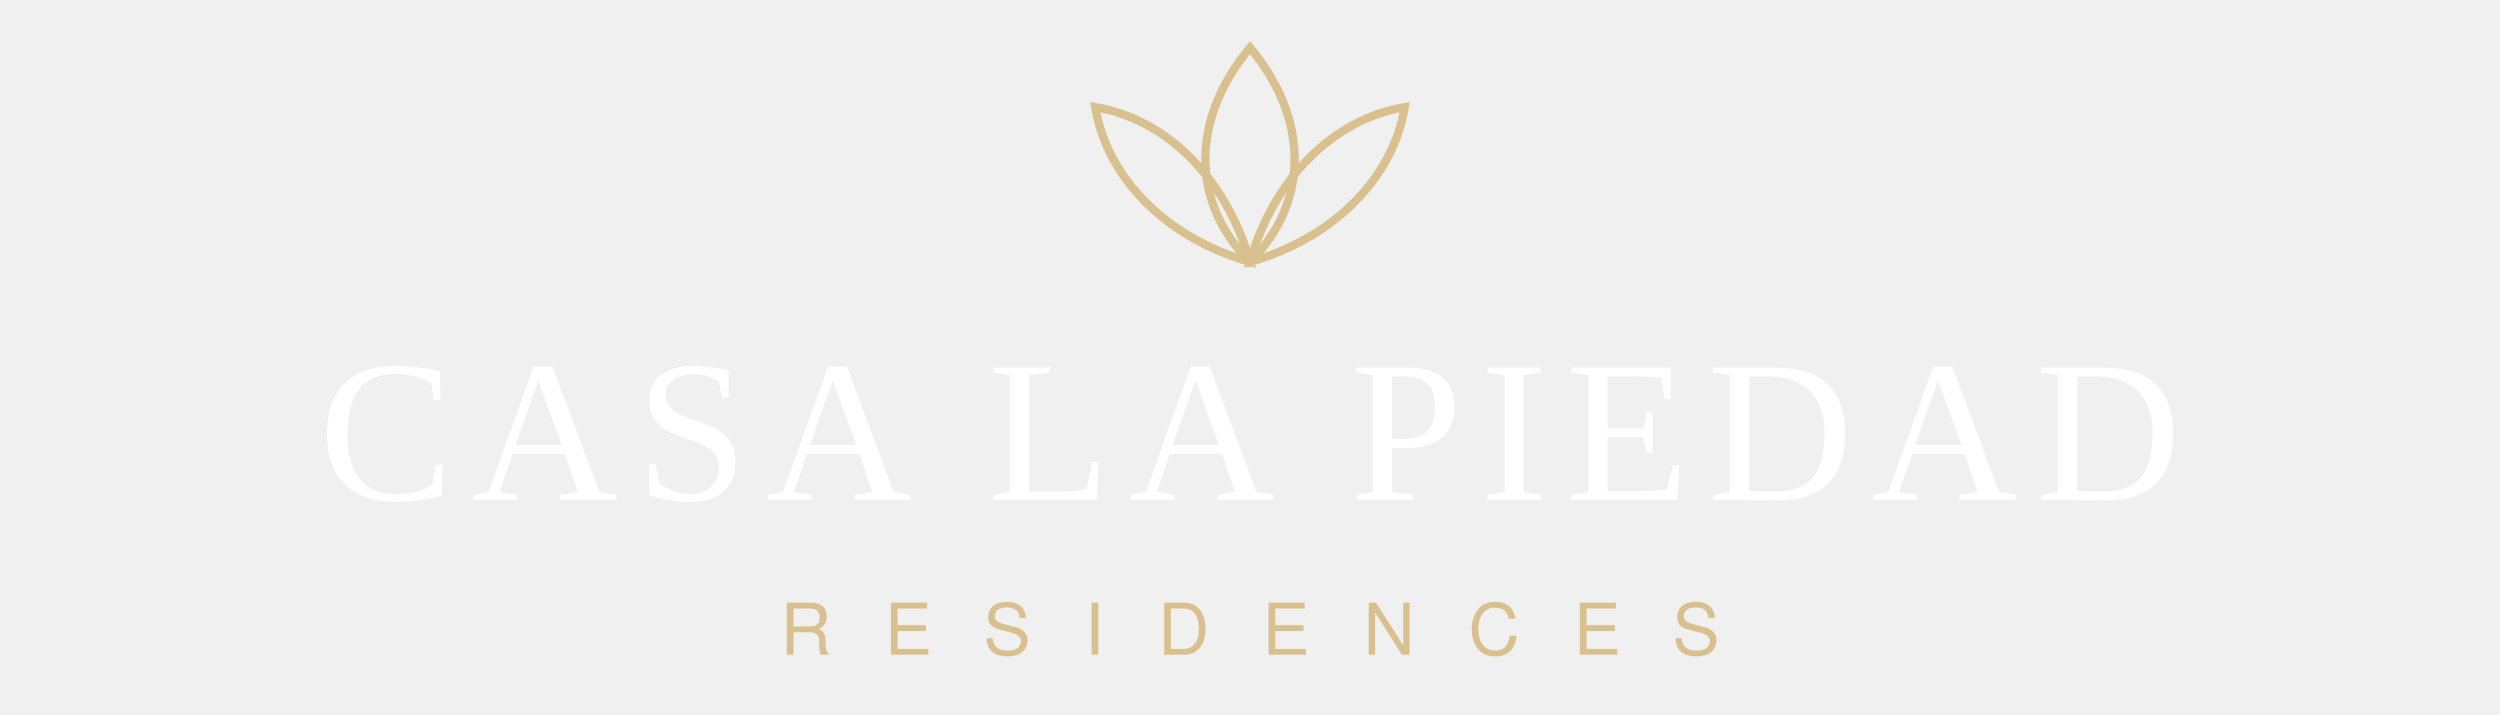
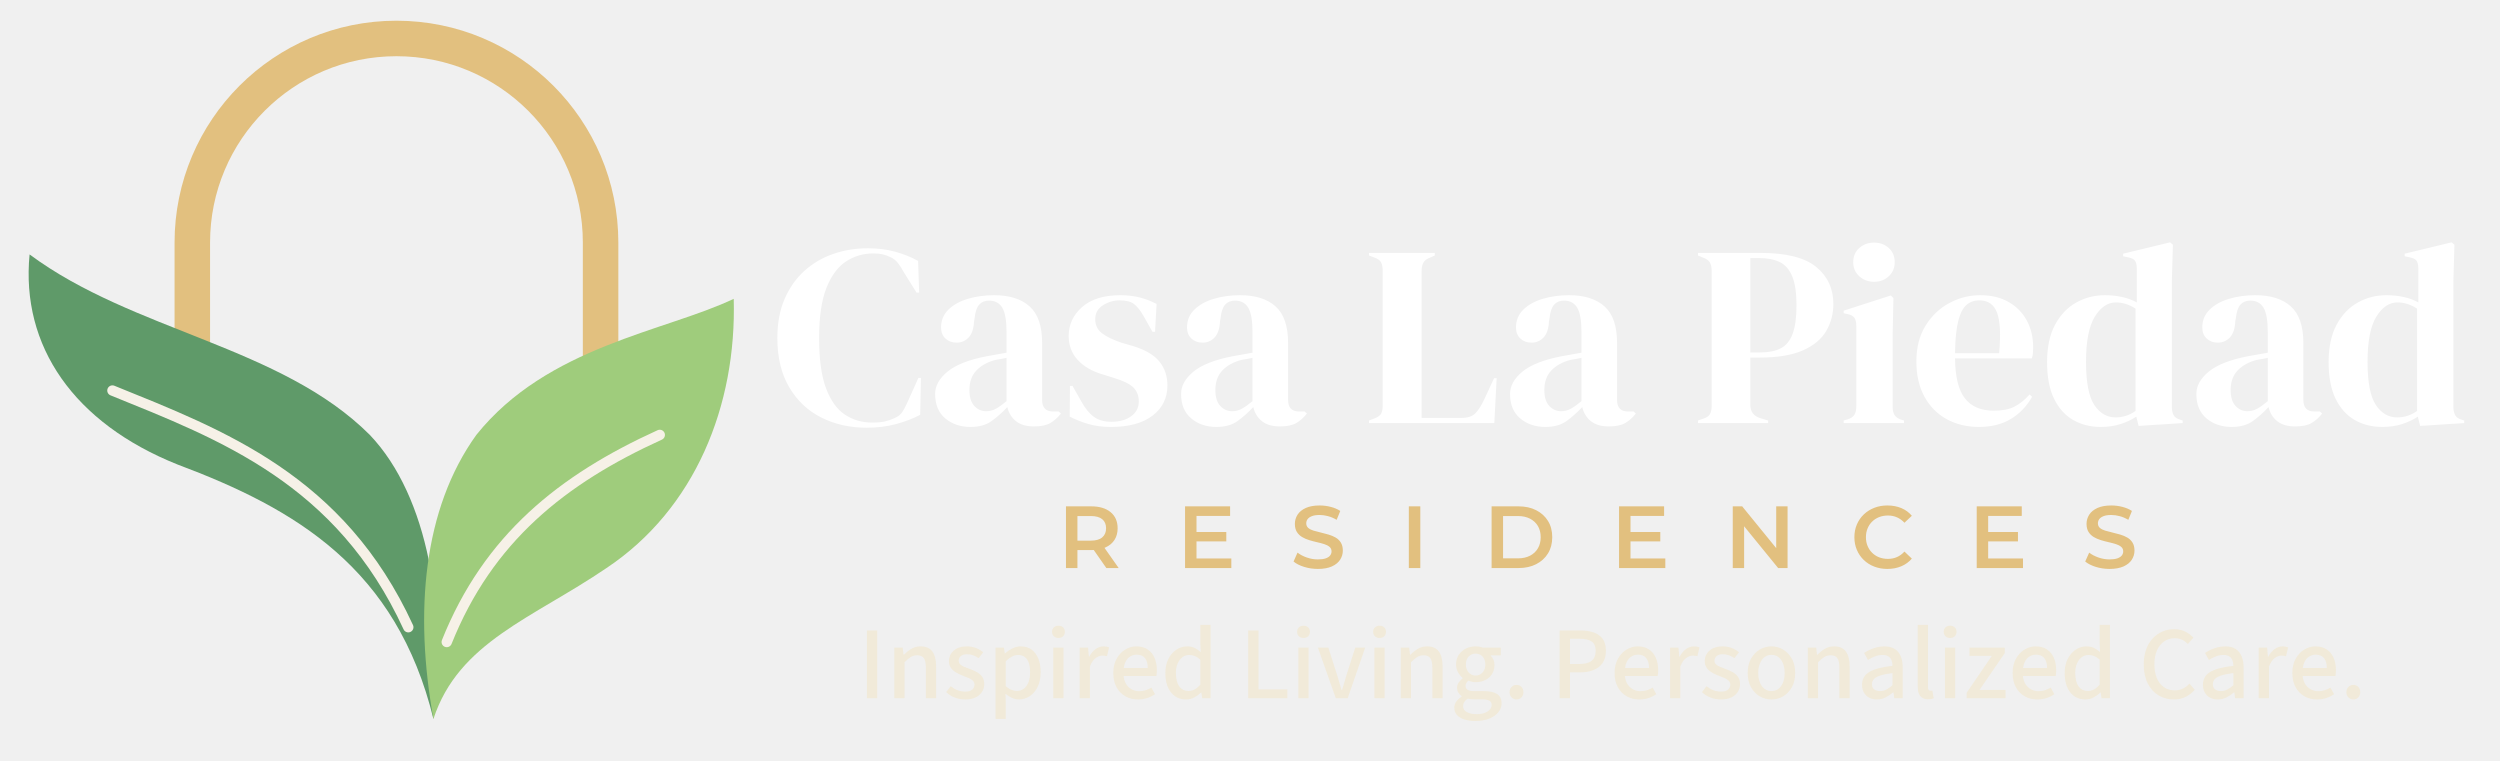
- <svg xmlns="http://www.w3.org/2000/svg" viewBox="0 0 420 120" role="img" aria-label="Casa La Piedad Residences">
-   <g fill="none" stroke="#d9c18f" stroke-width="1.4" stroke-linecap="round">
-     <path d="M210 8 C 200 20, 200 34, 210 44 C 220 34, 220 20, 210 8 Z" />
-     <path d="M210 44 C 196 40, 186 30, 184 18 C 196 20, 206 30, 210 44 Z" />
-     <path d="M210 44 C 224 40, 234 30, 236 18 C 224 20, 214 30, 210 44 Z" />
-   </g>
-   <text x="210" y="84" text-anchor="middle" font-family="Cormorant Garamond, Times New Roman, serif" font-size="34" letter-spacing="3" fill="#ffffff">CASA LA PIEDAD</text>
-   <text x="210" y="110" text-anchor="middle" font-family="Jost, Helvetica, Arial, sans-serif" font-size="12" letter-spacing="9" fill="#d9c18f">RESIDENCES</text>
+ <svg xmlns="http://www.w3.org/2000/svg" viewBox="50 176 1690 514" role="img" aria-label="Casa La Piedad Residences — Inspired Living. Personalized Care.">
+   <path d="M180 408 V 340 A 138 138 0 0 1 456 340 V 432" fill="none" stroke="#e2c07f" stroke-width="24" />
+   <path d="M343 662 C 318 560, 250 520, 170 490 C 100 462, 64 410, 70 348 C 140 400, 240 410, 300 470 C 340 512, 352 590, 343 662 Z" fill="#5f9a69" />
+   <path d="M343 662 C 330 590, 336 520, 372 470 C 420 410, 500 400, 546 378 C 548 450, 520 520, 460 560 C 410 594, 360 610, 343 662 Z" fill="#9fcc7c" />
+   <path d="M126 440 C 200 470, 280 500, 326 600" fill="none" stroke="#f6f1e7" stroke-width="7" stroke-linecap="round" />
+   <path d="M496 470 C 430 500, 380 540, 352 610" fill="none" stroke="#f6f1e7" stroke-width="7" stroke-linecap="round" />
+   <path d="M635.787 465.137Q618.882 465.137 605.201 458.253Q591.52 451.369 583.503 437.775Q575.486 424.181 575.486 404.487Q575.486 389.498 580.366 378.17Q585.245 366.842 593.698 359.173Q602.151 351.505 613.218 347.671Q624.285 343.836 636.659 343.836Q646.593 343.836 654.959 346.102Q663.324 348.368 670.644 352.376L671.341 373.813H669.598L660.884 359.87Q659.141 356.559 657.05 353.858Q654.959 351.156 651.821 349.762Q649.207 348.542 646.68 347.932Q644.153 347.322 640.319 347.322Q630.21 347.322 621.932 352.725Q613.654 358.128 608.687 370.589Q603.719 383.05 603.719 404.661Q603.719 426.098 608.425 438.559Q613.131 451.02 621.235 456.336Q629.339 461.651 639.447 461.651Q645.024 461.651 648.336 460.867Q651.647 460.083 654.959 458.514Q658.27 457.12 660.013 454.419Q661.756 451.717 663.15 448.58L670.818 431.501H672.561L672.038 456.423Q664.718 460.257 655.656 462.697Q646.593 465.137 635.787 465.137ZM706.023 464.614Q695.915 464.614 689.031 458.863Q682.147 453.112 682.147 442.306Q682.147 434.115 690.512 427.231Q698.878 420.346 716.829 416.861Q719.617 416.338 723.103 415.728Q726.589 415.118 730.423 414.421V400.652Q730.423 388.801 727.547 384.009Q724.672 379.216 718.572 379.216Q714.389 379.216 711.949 381.917Q709.509 384.618 708.812 391.241L708.463 393.158Q708.115 400.652 704.803 404.138Q701.492 407.624 696.612 407.624Q692.081 407.624 689.118 404.835Q686.155 402.047 686.155 397.341Q686.155 390.196 691.122 385.316Q696.089 380.436 704.281 377.996Q712.472 375.556 722.057 375.556Q737.569 375.556 746.021 383.137Q754.474 390.718 754.474 407.798V446.315Q754.474 454.157 761.794 454.157H765.628L767.197 455.552Q763.885 459.734 759.964 462.0Q756.043 464.266 748.897 464.266Q741.228 464.266 736.784 460.693Q732.34 457.12 730.946 451.194Q725.717 456.772 720.227 460.693Q714.738 464.614 706.023 464.614ZM716.655 453.983Q720.14 453.983 723.19 452.327Q726.24 450.672 730.423 447.186V417.906Q728.68 418.255 726.937 418.604Q725.194 418.952 722.929 419.301Q714.912 421.392 710.119 426.359Q705.326 431.326 705.326 439.692Q705.326 446.837 708.638 450.41Q711.949 453.983 716.655 453.983ZM801.007 464.614Q792.468 464.614 785.671 462.61Q778.874 460.606 773.122 457.643L773.296 436.903H775.039L780.965 447.36Q784.799 454.332 789.418 457.73Q794.036 461.129 801.182 461.129Q809.547 461.129 814.689 457.382Q819.83 453.634 819.83 447.36Q819.83 441.609 816.17 437.949Q812.51 434.289 802.576 431.326L795.256 429.061Q784.625 425.923 778.525 419.301Q772.425 412.678 772.425 403.092Q772.425 391.59 781.488 383.573Q790.55 375.556 807.456 375.556Q814.253 375.556 820.266 377.037Q826.278 378.519 831.855 381.481L830.81 400.304H829.067L822.967 389.498Q819.656 383.747 816.431 381.394Q813.207 379.041 806.759 379.041Q800.833 379.041 795.605 382.353Q790.376 385.664 790.376 391.764Q790.376 397.69 794.82 401.175Q799.265 404.661 807.979 407.624L815.821 409.889Q828.37 413.724 833.773 420.434Q839.175 427.143 839.175 436.555Q839.175 449.277 829.154 456.946Q819.133 464.614 801.007 464.614ZM872.289 464.614Q862.181 464.614 855.296 458.863Q848.412 453.112 848.412 442.306Q848.412 434.115 856.778 427.231Q865.143 420.346 883.095 416.861Q885.883 416.338 889.369 415.728Q892.854 415.118 896.689 414.421V400.652Q896.689 388.801 893.813 384.009Q890.937 379.216 884.837 379.216Q880.655 379.216 878.215 381.917Q875.775 384.618 875.078 391.241L874.729 393.158Q874.38 400.652 871.069 404.138Q867.758 407.624 862.878 407.624Q858.346 407.624 855.384 404.835Q852.421 402.047 852.421 397.341Q852.421 390.196 857.388 385.316Q862.355 380.436 870.546 377.996Q878.738 375.556 888.323 375.556Q903.834 375.556 912.287 383.137Q920.74 390.718 920.74 407.798V446.315Q920.74 454.157 928.06 454.157H931.894L933.462 455.552Q930.151 459.734 926.23 462.0Q922.308 464.266 915.163 464.266Q907.494 464.266 903.05 460.693Q898.606 457.12 897.211 451.194Q891.983 456.772 886.493 460.693Q881.003 464.614 872.289 464.614ZM882.92 453.983Q886.406 453.983 889.456 452.327Q892.506 450.672 896.689 447.186V417.906Q894.946 418.255 893.203 418.604Q891.46 418.952 889.194 419.301Q881.177 421.392 876.385 426.359Q871.592 431.326 871.592 439.692Q871.592 446.837 874.903 450.41Q878.215 453.983 882.92 453.983ZM975.464 462.0V460.257L979.124 458.863Q982.784 457.469 983.743 455.464Q984.701 453.46 984.701 449.974V358.999Q984.701 355.513 983.656 353.422Q982.61 351.33 979.124 350.111L975.464 348.716V346.973H1019.906V348.716L1016.769 350.111Q1013.458 351.33 1012.238 353.509Q1011.018 355.688 1011.018 359.173V458.514H1037.858Q1044.306 458.514 1047.356 455.377Q1050.406 452.24 1053.194 446.315L1059.991 431.675H1061.734L1060.166 462.0ZM1094.674 464.614Q1084.565 464.614 1077.681 458.863Q1070.797 453.112 1070.797 442.306Q1070.797 434.115 1079.163 427.231Q1087.528 420.346 1105.479 416.861Q1108.268 416.338 1111.753 415.728Q1115.239 415.118 1119.073 414.421V400.652Q1119.073 388.801 1116.198 384.009Q1113.322 379.216 1107.222 379.216Q1103.039 379.216 1100.599 381.917Q1098.159 384.618 1097.462 391.241L1097.114 393.158Q1096.765 400.652 1093.454 404.138Q1090.142 407.624 1085.262 407.624Q1080.731 407.624 1077.768 404.835Q1074.806 402.047 1074.806 397.341Q1074.806 390.196 1079.773 385.316Q1084.74 380.436 1092.931 377.996Q1101.122 375.556 1110.708 375.556Q1126.219 375.556 1134.672 383.137Q1143.124 390.718 1143.124 407.798V446.315Q1143.124 454.157 1150.444 454.157H1154.278L1155.847 455.552Q1152.536 459.734 1148.614 462.0Q1144.693 464.266 1137.547 464.266Q1129.879 464.266 1125.435 460.693Q1120.99 457.12 1119.596 451.194Q1114.368 456.772 1108.878 460.693Q1103.388 464.614 1094.674 464.614ZM1105.305 453.983Q1108.791 453.983 1111.841 452.327Q1114.891 450.672 1119.073 447.186V417.906Q1117.33 418.255 1115.588 418.604Q1113.845 418.952 1111.579 419.301Q1103.562 421.392 1098.769 426.359Q1093.977 431.326 1093.977 439.692Q1093.977 446.837 1097.288 450.41Q1100.599 453.983 1105.305 453.983ZM1197.849 462.0V460.257L1201.335 459.037Q1204.82 457.991 1205.953 455.9Q1207.086 453.809 1207.086 450.323V358.999Q1207.086 355.513 1205.866 353.422Q1204.646 351.33 1201.16 350.111L1197.849 348.716V346.973H1240.2Q1266.168 346.973 1277.758 356.472Q1289.348 365.97 1289.348 381.481Q1289.348 391.416 1284.555 399.694Q1279.762 407.972 1268.782 412.852Q1257.802 417.732 1239.154 417.732H1233.228V449.8Q1233.228 456.597 1240.026 458.689L1245.254 460.257V462.0ZM1233.228 414.247H1239.851Q1248.391 414.247 1253.794 411.458Q1259.197 408.67 1261.811 401.698Q1264.425 394.727 1264.425 382.353Q1264.425 369.804 1261.549 362.833Q1258.674 355.862 1253.097 353.16Q1247.52 350.459 1239.154 350.459H1233.228ZM1316.884 366.493Q1310.959 366.493 1306.863 362.746Q1302.767 358.999 1302.767 353.248Q1302.767 347.322 1306.863 343.662Q1310.959 340.002 1316.884 340.002Q1322.81 340.002 1326.818 343.662Q1330.827 347.322 1330.827 353.248Q1330.827 358.999 1326.818 362.746Q1322.81 366.493 1316.884 366.493ZM1296.319 462.0V460.257L1298.759 459.56Q1302.244 458.514 1303.552 456.423Q1304.859 454.332 1304.859 450.846V396.295Q1304.859 392.635 1303.552 390.806Q1302.244 388.976 1298.759 388.278L1296.319 387.756V386.013L1328.213 375.73L1329.955 377.473L1329.433 402.221V451.02Q1329.433 454.506 1330.74 456.597Q1332.047 458.689 1335.358 459.734L1337.101 460.257V462.0ZM1388.514 375.556Q1399.843 375.556 1407.86 380.174Q1415.877 384.793 1420.147 392.723Q1424.417 400.652 1424.417 410.761Q1424.417 412.678 1424.242 414.682Q1424.068 416.687 1423.545 418.255H1371.609Q1371.783 437.078 1378.319 445.356Q1384.854 453.634 1397.751 453.634Q1406.465 453.634 1411.868 450.846Q1417.271 448.057 1421.977 442.655L1423.719 444.223Q1418.317 453.809 1409.341 459.211Q1400.366 464.614 1387.817 464.614Q1375.443 464.614 1365.858 459.299Q1356.272 453.983 1350.869 444.049Q1345.467 434.115 1345.467 420.346Q1345.467 406.055 1351.741 396.034Q1358.015 386.013 1367.862 380.784Q1377.709 375.556 1388.514 375.556ZM1387.991 379.041Q1382.937 379.041 1379.365 382.091Q1375.792 385.141 1373.787 392.897Q1371.783 400.652 1371.609 414.769H1401.411Q1403.154 395.773 1400.017 387.407Q1396.88 379.041 1387.991 379.041ZM1470.079 464.614Q1459.796 464.614 1451.605 459.996Q1443.413 455.377 1438.621 445.705Q1433.828 436.032 1433.828 420.869Q1433.828 405.532 1439.231 395.511Q1444.633 385.49 1453.522 380.523Q1462.41 375.556 1472.867 375.556Q1478.967 375.556 1484.544 376.776Q1490.121 377.996 1494.478 380.436V357.779Q1494.478 354.119 1493.345 352.376Q1492.213 350.633 1488.553 349.936L1485.241 349.239V347.496L1516.961 339.828L1518.878 341.396L1518.181 365.796V451.02Q1518.181 454.506 1519.401 456.684Q1520.621 458.863 1523.932 459.734L1525.501 460.257V462.0L1495.698 463.917L1494.13 457.643Q1489.424 460.78 1483.411 462.697Q1477.399 464.614 1470.079 464.614ZM1480.187 458.166Q1487.507 458.166 1493.607 453.809V384.618Q1487.158 380.436 1480.361 380.436Q1471.996 380.436 1466.07 390.108Q1460.145 399.781 1460.145 420.521Q1460.145 441.26 1465.722 449.713Q1471.299 458.166 1480.187 458.166ZM1558.614 464.614Q1548.506 464.614 1541.622 458.863Q1534.738 453.112 1534.738 442.306Q1534.738 434.115 1543.103 427.231Q1551.469 420.346 1569.42 416.861Q1572.208 416.338 1575.694 415.728Q1579.18 415.118 1583.014 414.421V400.652Q1583.014 388.801 1580.138 384.009Q1577.262 379.216 1571.163 379.216Q1566.98 379.216 1564.54 381.917Q1562.1 384.618 1561.403 391.241L1561.054 393.158Q1560.706 400.652 1557.394 404.138Q1554.083 407.624 1549.203 407.624Q1544.672 407.624 1541.709 404.835Q1538.746 402.047 1538.746 397.341Q1538.746 390.196 1543.713 385.316Q1548.68 380.436 1556.871 377.996Q1565.063 375.556 1574.648 375.556Q1590.159 375.556 1598.612 383.137Q1607.065 390.718 1607.065 407.798V446.315Q1607.065 454.157 1614.385 454.157H1618.219L1619.787 455.552Q1616.476 459.734 1612.555 462.0Q1608.633 464.266 1601.488 464.266Q1593.819 464.266 1589.375 460.693Q1584.931 457.12 1583.537 451.194Q1578.308 456.772 1572.818 460.693Q1567.328 464.614 1558.614 464.614ZM1569.245 453.983Q1572.731 453.983 1575.781 452.327Q1578.831 450.672 1583.014 447.186V417.906Q1581.271 418.255 1579.528 418.604Q1577.785 418.952 1575.52 419.301Q1567.503 421.392 1562.71 426.359Q1557.917 431.326 1557.917 439.692Q1557.917 446.837 1561.228 450.41Q1564.54 453.983 1569.245 453.983ZM1660.395 464.614Q1650.113 464.614 1641.921 459.996Q1633.73 455.377 1628.937 445.705Q1624.145 436.032 1624.145 420.869Q1624.145 405.532 1629.547 395.511Q1634.95 385.49 1643.838 380.523Q1652.727 375.556 1663.184 375.556Q1669.284 375.556 1674.861 376.776Q1680.438 377.996 1684.795 380.436V357.779Q1684.795 354.119 1683.662 352.376Q1682.529 350.633 1678.869 349.936L1675.558 349.239V347.496L1707.277 339.828L1709.194 341.396L1708.497 365.796V451.02Q1708.497 454.506 1709.717 456.684Q1710.937 458.863 1714.249 459.734L1715.817 460.257V462.0L1686.015 463.917L1684.446 457.643Q1679.741 460.78 1673.728 462.697Q1667.715 464.614 1660.395 464.614ZM1670.504 458.166Q1677.824 458.166 1683.923 453.809V384.618Q1677.475 380.436 1670.678 380.436Q1662.312 380.436 1656.387 390.108Q1650.461 399.781 1650.461 420.521Q1650.461 441.26 1656.038 449.713Q1661.615 458.166 1670.504 458.166Z" fill="#ffffff" />
+   <path d="M770.601 560.0V518.293H787.701Q796.042 518.293 800.779 522.225Q805.516 526.157 805.516 533.128Q805.516 537.716 803.371 541.023Q801.226 544.33 797.294 546.058Q796.996 546.237 796.638 546.356L806.231 560.0H797.889L789.369 547.786Q788.595 547.845 787.76 547.845H778.346V560.0ZM778.346 541.47H787.403Q792.527 541.47 795.119 539.265Q797.711 537.061 797.711 533.128Q797.711 529.136 795.119 526.992Q792.527 524.847 787.403 524.847H778.346ZM851.096 560.0V518.293H881.543V524.787H858.842V535.631H878.981V542.006H858.842V553.506H882.377V560.0ZM940.886 560.596Q936.001 560.596 931.532 559.196Q927.063 557.795 924.442 555.591L927.123 549.573Q929.625 551.539 933.319 552.85Q937.014 554.161 940.886 554.161Q944.163 554.161 946.189 553.446Q948.215 552.731 949.168 551.51Q950.122 550.288 950.122 548.739Q950.122 546.832 948.751 545.671Q947.381 544.509 945.206 543.823Q943.031 543.138 940.38 542.542Q937.729 541.947 935.077 541.142Q932.426 540.338 930.251 539.057Q928.076 537.776 926.706 535.631Q925.335 533.486 925.335 530.149Q925.335 526.753 927.153 523.923Q928.97 521.093 932.694 519.395Q936.418 517.697 942.138 517.697Q945.891 517.697 949.585 518.65Q953.279 519.603 956.02 521.391L953.577 527.409Q950.777 525.74 947.798 524.936Q944.819 524.132 942.078 524.132Q938.861 524.132 936.865 524.906Q934.869 525.681 933.945 526.932Q933.022 528.183 933.022 529.792Q933.022 531.698 934.362 532.86Q935.703 534.022 937.877 534.678Q940.052 535.333 942.733 535.959Q945.415 536.584 948.066 537.359Q950.717 538.133 952.892 539.385Q955.067 540.636 956.408 542.781Q957.748 544.926 957.748 548.203Q957.748 551.539 955.931 554.369Q954.114 557.2 950.36 558.898Q946.606 560.596 940.886 560.596ZM1002.375 560.0V518.293H1010.121V560.0ZM1058.323 560.0V518.293H1076.555Q1083.347 518.293 1088.471 520.914Q1093.595 523.536 1096.455 528.183Q1099.315 532.831 1099.315 539.146Q1099.315 545.402 1096.455 550.08Q1093.595 554.757 1088.471 557.378Q1083.347 560.0 1076.555 560.0ZM1066.068 553.446H1076.197Q1080.845 553.446 1084.301 551.659Q1087.756 549.871 1089.633 546.654Q1091.51 543.436 1091.51 539.146Q1091.51 534.797 1089.633 531.609Q1087.756 528.421 1084.301 526.634Q1080.845 524.847 1076.197 524.847H1066.068ZM1144.478 560.0V518.293H1174.925V524.787H1152.224V535.631H1172.363V542.006H1152.224V553.506H1175.759V560.0ZM1221.339 560.0V518.293H1227.715L1250.713 546.534V518.293H1258.399V560.0H1252.024L1229.025 531.758V560.0ZM1325.846 560.596Q1321.08 560.596 1316.998 559.017Q1312.917 557.438 1309.908 554.548Q1306.899 551.659 1305.231 547.726Q1303.563 543.794 1303.563 539.146Q1303.563 534.499 1305.231 530.566Q1306.899 526.634 1309.938 523.744Q1312.977 520.855 1317.028 519.276Q1321.08 517.697 1325.906 517.697Q1331.03 517.697 1335.26 519.454Q1339.491 521.212 1342.41 524.668L1337.405 529.375Q1335.141 526.932 1332.341 525.71Q1329.54 524.489 1326.263 524.489Q1322.986 524.489 1320.275 525.562Q1317.564 526.634 1315.568 528.6Q1313.572 530.566 1312.47 533.248Q1311.368 535.929 1311.368 539.146Q1311.368 542.364 1312.47 545.045Q1313.572 547.726 1315.568 549.692Q1317.564 551.659 1320.275 552.731Q1322.986 553.803 1326.263 553.803Q1329.54 553.803 1332.341 552.582Q1335.141 551.361 1337.405 548.858L1342.41 553.625Q1339.491 557.021 1335.26 558.808Q1331.03 560.596 1325.846 560.596ZM1386.263 560.0V518.293H1416.709V524.787H1394.008V535.631H1414.147V542.006H1394.008V553.506H1417.543V560.0ZM1476.053 560.596Q1471.167 560.596 1466.698 559.196Q1462.23 557.795 1459.608 555.591L1462.289 549.573Q1464.792 551.539 1468.486 552.85Q1472.18 554.161 1476.053 554.161Q1479.33 554.161 1481.356 553.446Q1483.381 552.731 1484.335 551.51Q1485.288 550.288 1485.288 548.739Q1485.288 546.832 1483.918 545.671Q1482.547 544.509 1480.373 543.823Q1478.198 543.138 1475.546 542.542Q1472.895 541.947 1470.244 541.142Q1467.592 540.338 1465.417 539.057Q1463.243 537.776 1461.872 535.631Q1460.502 533.486 1460.502 530.149Q1460.502 526.753 1462.319 523.923Q1464.136 521.093 1467.86 519.395Q1471.584 517.697 1477.304 517.697Q1481.058 517.697 1484.752 518.65Q1488.446 519.603 1491.187 521.391L1488.744 527.409Q1485.944 525.74 1482.964 524.936Q1479.985 524.132 1477.245 524.132Q1474.027 524.132 1472.031 524.906Q1470.035 525.681 1469.112 526.932Q1468.188 528.183 1468.188 529.792Q1468.188 531.698 1469.529 532.86Q1470.869 534.022 1473.044 534.678Q1475.219 535.333 1477.9 535.959Q1480.581 536.584 1483.233 537.359Q1485.884 538.133 1488.059 539.385Q1490.233 540.636 1491.574 542.781Q1492.915 544.926 1492.915 548.203Q1492.915 551.539 1491.097 554.369Q1489.28 557.2 1485.526 558.898Q1481.773 560.596 1476.053 560.596Z" fill="#e2c07f" />
+   <path d="M636.016 648.0V602.177H643.012V648.0ZM654.556 648.0V613.79H660.222L660.782 618.617H660.992Q663.37 616.239 666.099 614.595Q668.827 612.951 672.325 612.951Q677.782 612.951 680.3 616.449Q682.819 619.947 682.819 626.453V648.0H675.893V627.362Q675.893 622.815 674.494 620.891Q673.095 618.967 670.016 618.967Q667.568 618.967 665.679 620.156Q663.79 621.346 661.481 623.654V648.0ZM702.477 648.84Q698.77 648.84 695.412 647.545Q692.053 646.251 689.605 643.872L692.683 639.885Q694.992 641.704 697.37 642.613Q699.749 643.523 702.687 643.523Q705.765 643.523 707.27 642.158Q708.774 640.794 708.774 638.835Q708.774 637.296 707.689 636.212Q706.605 635.128 704.926 634.393Q703.247 633.658 701.358 632.959Q698.84 632.049 696.566 630.755Q694.292 629.461 692.893 627.572Q691.494 625.683 691.494 622.955Q691.494 618.617 694.747 615.784Q698.0 612.951 703.667 612.951Q706.955 612.951 709.788 614.07Q712.621 615.189 714.65 616.938L711.572 620.926Q709.753 619.667 707.864 618.967Q705.975 618.267 703.737 618.267Q700.868 618.267 699.469 619.562Q698.07 620.856 698.07 622.605Q698.07 624.004 698.944 624.949Q699.819 625.893 701.393 626.593Q702.967 627.292 705.136 628.062Q707.794 628.971 710.138 630.23Q712.481 631.49 713.916 633.449Q715.35 635.407 715.35 638.416Q715.35 641.284 713.881 643.663Q712.412 646.041 709.543 647.44Q706.675 648.84 702.477 648.84ZM722.975 661.992V613.79H728.642L729.202 617.638H729.412Q731.65 615.679 734.379 614.315Q737.107 612.951 739.975 612.951Q744.313 612.951 747.321 615.119Q750.329 617.288 751.903 621.206Q753.477 625.123 753.477 630.37Q753.477 636.247 751.414 640.374Q749.35 644.502 745.992 646.671Q742.634 648.84 738.786 648.84Q736.547 648.84 734.204 647.825Q731.86 646.811 729.691 644.992L729.901 650.798V661.992ZM737.457 643.103Q739.975 643.103 742.004 641.634Q744.033 640.165 745.187 637.331Q746.342 634.498 746.342 630.44Q746.342 626.872 745.502 624.249Q744.663 621.626 742.844 620.191Q741.025 618.757 738.156 618.757Q736.198 618.757 734.169 619.807Q732.14 620.856 729.901 622.955V639.885Q731.93 641.634 733.924 642.368Q735.918 643.103 737.457 643.103ZM762.012 648.0V613.79H768.938V648.0ZM765.51 607.284Q763.621 607.284 762.397 606.13Q761.173 604.975 761.173 603.086Q761.173 601.267 762.397 600.113Q763.621 598.959 765.51 598.959Q767.469 598.959 768.658 600.113Q769.848 601.267 769.848 603.086Q769.848 604.975 768.658 606.13Q767.469 607.284 765.51 607.284ZM779.852 648.0V613.79H785.519L786.078 619.947H786.288Q788.037 616.658 790.591 614.805Q793.144 612.951 796.012 612.951Q797.202 612.951 798.076 613.126Q798.951 613.3 799.72 613.65L798.321 619.597Q797.551 619.387 796.852 619.282Q796.152 619.177 795.103 619.177Q793.004 619.177 790.695 620.821Q788.387 622.465 786.778 626.593V648.0ZM819.309 648.84Q814.551 648.84 810.774 646.706Q806.996 644.572 804.792 640.584Q802.588 636.597 802.588 630.93Q802.588 625.333 804.827 621.311Q807.066 617.288 810.634 615.119Q814.202 612.951 818.189 612.951Q822.737 612.951 825.815 615.014Q828.893 617.078 830.467 620.681Q832.041 624.284 832.041 629.111Q832.041 630.091 831.971 631.07Q831.901 632.049 831.691 632.959H809.514Q809.864 635.757 810.914 637.786Q812.383 640.514 814.831 641.879Q817.28 643.243 820.078 643.243Q822.457 643.243 824.521 642.578Q826.584 641.914 828.333 640.794L830.782 645.272Q828.473 646.881 825.57 647.86Q822.667 648.84 819.309 648.84ZM809.654 627.572H825.885Q825.885 623.235 823.996 620.891Q822.107 618.547 818.329 618.547Q816.16 618.547 814.132 619.702Q812.103 620.856 810.774 623.514Q809.934 625.193 809.654 627.572ZM851.84 648.84Q845.473 648.84 841.626 644.117Q837.778 639.395 837.778 630.93Q837.778 625.403 839.842 621.381Q841.905 617.358 845.263 615.154Q848.621 612.951 852.399 612.951Q855.407 612.951 857.506 613.965Q859.605 614.979 861.704 616.798L861.424 611.132V598.399H868.35V648.0H862.683L862.123 644.152H861.914Q859.955 646.041 857.366 647.44Q854.778 648.84 851.84 648.84ZM853.519 643.103Q855.687 643.103 857.611 642.053Q859.535 641.004 861.424 638.835V621.905Q859.465 620.156 857.611 619.457Q855.757 618.757 853.798 618.757Q851.35 618.757 849.356 620.226Q847.362 621.695 846.138 624.424Q844.914 627.152 844.914 630.86Q844.914 636.737 847.152 639.92Q849.391 643.103 853.519 643.103ZM893.745 648.0V602.177H900.741V642.053H920.259V648.0ZM927.675 648.0V613.79H934.601V648.0ZM931.173 607.284Q929.284 607.284 928.06 606.13Q926.835 604.975 926.835 603.086Q926.835 601.267 928.06 600.113Q929.284 598.959 931.173 598.959Q933.132 598.959 934.321 600.113Q935.51 601.267 935.51 603.086Q935.51 604.975 934.321 606.13Q933.132 607.284 931.173 607.284ZM953.0 648.0 940.897 613.79H947.963L953.909 632.399Q954.609 634.848 955.414 637.436Q956.218 640.025 956.918 642.543H957.198Q957.967 640.025 958.737 637.436Q959.506 634.848 960.206 632.399L966.152 613.79H972.868L961.045 648.0ZM979.095 648.0V613.79H986.021V648.0ZM982.593 607.284Q980.704 607.284 979.479 606.13Q978.255 604.975 978.255 603.086Q978.255 601.267 979.479 600.113Q980.704 598.959 982.593 598.959Q984.551 598.959 985.741 600.113Q986.93 601.267 986.93 603.086Q986.93 604.975 985.741 606.13Q984.551 607.284 982.593 607.284ZM996.934 648.0V613.79H1002.601L1003.16 618.617H1003.37Q1005.749 616.239 1008.477 614.595Q1011.206 612.951 1014.704 612.951Q1020.16 612.951 1022.679 616.449Q1025.198 619.947 1025.198 626.453V648.0H1018.272V627.362Q1018.272 622.815 1016.872 620.891Q1015.473 618.967 1012.395 618.967Q1009.947 618.967 1008.058 620.156Q1006.169 621.346 1003.86 623.654V648.0ZM1047.305 663.391Q1043.177 663.391 1039.959 662.377Q1036.741 661.362 1034.922 659.368Q1033.103 657.374 1033.103 654.366Q1033.103 652.198 1034.432 650.274Q1035.761 648.35 1038.07 646.881V646.601Q1036.811 645.691 1035.901 644.327Q1034.992 642.963 1034.992 640.934Q1034.992 638.835 1036.216 637.191Q1037.44 635.547 1038.77 634.568V634.288Q1037.091 632.959 1035.691 630.58Q1034.292 628.202 1034.292 625.193Q1034.292 621.346 1036.146 618.617Q1038.0 615.889 1040.973 614.42Q1043.947 612.951 1047.514 612.951Q1048.914 612.951 1050.208 613.195Q1051.502 613.44 1052.481 613.79H1064.514V619.037H1057.798V619.317Q1058.848 620.366 1059.547 621.905Q1060.247 623.444 1060.247 625.473Q1060.247 629.181 1058.533 631.77Q1056.819 634.358 1053.951 635.757Q1051.082 637.156 1047.514 637.156Q1046.325 637.156 1045.066 636.877Q1043.807 636.597 1042.617 636.107Q1041.848 636.807 1041.288 637.646Q1040.728 638.486 1040.728 639.815Q1040.728 641.284 1041.988 642.228Q1043.247 643.173 1046.465 643.173H1052.831Q1058.918 643.173 1061.996 645.132Q1065.074 647.091 1065.074 651.498Q1065.074 654.786 1062.905 657.479Q1060.737 660.173 1056.749 661.782Q1052.761 663.391 1047.305 663.391ZM1047.514 632.679Q1049.333 632.679 1050.802 631.77Q1052.272 630.86 1053.181 629.181Q1054.091 627.502 1054.091 625.193Q1054.091 621.695 1052.167 619.772Q1050.243 617.848 1047.514 617.848Q1044.716 617.848 1042.827 619.772Q1040.938 621.695 1040.938 625.193Q1040.938 627.502 1041.848 629.181Q1042.757 630.86 1044.226 631.77Q1045.695 632.679 1047.514 632.679ZM1048.354 658.774Q1051.362 658.774 1053.601 657.934Q1055.84 657.095 1057.099 655.66Q1058.358 654.226 1058.358 652.547Q1058.358 650.379 1056.714 649.574Q1055.07 648.77 1051.922 648.77H1046.605Q1045.486 648.77 1044.331 648.63Q1043.177 648.49 1042.128 648.28Q1040.519 649.399 1039.784 650.693Q1039.049 651.988 1039.049 653.387Q1039.049 655.905 1041.533 657.34Q1044.016 658.774 1048.354 658.774ZM1075.148 648.84Q1073.259 648.84 1071.86 647.44Q1070.461 646.041 1070.461 643.942Q1070.461 641.704 1071.86 640.34Q1073.259 638.975 1075.148 638.975Q1077.177 638.975 1078.506 640.34Q1079.835 641.704 1079.835 643.942Q1079.835 646.041 1078.506 647.44Q1077.177 648.84 1075.148 648.84ZM1104.321 648.0V602.177H1118.103Q1123.21 602.177 1127.163 603.471Q1131.115 604.765 1133.354 607.809Q1135.593 610.852 1135.593 615.959Q1135.593 620.926 1133.389 624.144Q1131.185 627.362 1127.267 628.936Q1123.35 630.51 1118.383 630.51H1111.317V648.0ZM1111.317 624.844H1117.683Q1123.28 624.844 1125.973 622.675Q1128.667 620.506 1128.667 615.959Q1128.667 611.342 1125.833 609.558Q1123 607.774 1117.403 607.774H1111.317ZM1158.189 648.84Q1153.432 648.84 1149.654 646.706Q1145.877 644.572 1143.673 640.584Q1141.469 636.597 1141.469 630.93Q1141.469 625.333 1143.708 621.311Q1145.947 617.288 1149.514 615.119Q1153.082 612.951 1157.07 612.951Q1161.617 612.951 1164.695 615.014Q1167.774 617.078 1169.348 620.681Q1170.922 624.284 1170.922 629.111Q1170.922 630.091 1170.852 631.07Q1170.782 632.049 1170.572 632.959H1148.395Q1148.745 635.757 1149.794 637.786Q1151.263 640.514 1153.712 641.879Q1156.16 643.243 1158.959 643.243Q1161.337 643.243 1163.401 642.578Q1165.465 641.914 1167.214 640.794L1169.663 645.272Q1167.354 646.881 1164.451 647.86Q1161.547 648.84 1158.189 648.84ZM1148.535 627.572H1164.765Q1164.765 623.235 1162.877 620.891Q1160.988 618.547 1157.21 618.547Q1155.041 618.547 1153.012 619.702Q1150.984 620.856 1149.654 623.514Q1148.815 625.193 1148.535 627.572ZM1178.967 648.0V613.79H1184.634L1185.193 619.947H1185.403Q1187.152 616.658 1189.706 614.805Q1192.259 612.951 1195.128 612.951Q1196.317 612.951 1197.191 613.126Q1198.066 613.3 1198.835 613.65L1197.436 619.597Q1196.667 619.387 1195.967 619.282Q1195.267 619.177 1194.218 619.177Q1192.119 619.177 1189.811 620.821Q1187.502 622.465 1185.893 626.593V648.0ZM1213.387 648.84Q1209.679 648.84 1206.321 647.545Q1202.963 646.251 1200.514 643.872L1203.593 639.885Q1205.901 641.704 1208.28 642.613Q1210.658 643.523 1213.597 643.523Q1216.675 643.523 1218.179 642.158Q1219.683 640.794 1219.683 638.835Q1219.683 637.296 1218.599 636.212Q1217.514 635.128 1215.835 634.393Q1214.156 633.658 1212.267 632.959Q1209.749 632.049 1207.475 630.755Q1205.202 629.461 1203.802 627.572Q1202.403 625.683 1202.403 622.955Q1202.403 618.617 1205.656 615.784Q1208.909 612.951 1214.576 612.951Q1217.864 612.951 1220.698 614.07Q1223.531 615.189 1225.56 616.938L1222.481 620.926Q1220.663 619.667 1218.774 618.967Q1216.885 618.267 1214.646 618.267Q1211.778 618.267 1210.379 619.562Q1208.979 620.856 1208.979 622.605Q1208.979 624.004 1209.854 624.949Q1210.728 625.893 1212.302 626.593Q1213.877 627.292 1216.045 628.062Q1218.704 628.971 1221.047 630.23Q1223.391 631.49 1224.825 633.449Q1226.259 635.407 1226.259 638.416Q1226.259 641.284 1224.79 643.663Q1223.321 646.041 1220.453 647.44Q1217.584 648.84 1213.387 648.84ZM1247.527 648.84Q1243.259 648.84 1239.621 646.741Q1235.984 644.642 1233.71 640.619Q1231.436 636.597 1231.436 630.93Q1231.436 625.263 1233.71 621.241Q1235.984 617.218 1239.621 615.084Q1243.259 612.951 1247.527 612.951Q1251.724 612.951 1255.362 615.084Q1259.0 617.218 1261.274 621.241Q1263.547 625.263 1263.547 630.93Q1263.547 636.597 1261.274 640.619Q1259.0 644.642 1255.362 646.741Q1251.724 648.84 1247.527 648.84ZM1247.527 643.173Q1250.255 643.173 1252.249 641.634Q1254.243 640.095 1255.327 637.366Q1256.412 634.638 1256.412 630.93Q1256.412 627.292 1255.327 624.529Q1254.243 621.765 1252.249 620.226Q1250.255 618.687 1247.527 618.687Q1244.798 618.687 1242.805 620.226Q1240.811 621.765 1239.691 624.529Q1238.572 627.292 1238.572 630.93Q1238.572 634.638 1239.691 637.366Q1240.811 640.095 1242.805 641.634Q1244.798 643.173 1247.527 643.173ZM1272.082 648.0V613.79H1277.749L1278.309 618.617H1278.519Q1280.897 616.239 1283.626 614.595Q1286.354 612.951 1289.852 612.951Q1295.309 612.951 1297.827 616.449Q1300.346 619.947 1300.346 626.453V648.0H1293.42V627.362Q1293.42 622.815 1292.021 620.891Q1290.621 618.967 1287.543 618.967Q1285.095 618.967 1283.206 620.156Q1281.317 621.346 1279.008 623.654V648.0ZM1318.815 648.84Q1315.877 648.84 1313.603 647.65Q1311.329 646.461 1310.035 644.222Q1308.741 641.984 1308.741 638.975Q1308.741 633.169 1313.673 630.23Q1318.605 627.292 1329.309 626.103Q1329.309 624.214 1328.714 622.5Q1328.119 620.786 1326.65 619.772Q1325.181 618.757 1322.663 618.757Q1319.934 618.757 1317.451 619.737Q1314.967 620.716 1312.728 622.115L1310.14 617.358Q1311.889 616.239 1314.058 615.224Q1316.226 614.21 1318.71 613.58Q1321.193 612.951 1323.922 612.951Q1328.119 612.951 1330.848 614.7Q1333.576 616.449 1334.905 619.667Q1336.235 622.885 1336.235 627.432V648.0H1330.498L1330.008 644.082H1329.728Q1327.35 646.041 1324.656 647.44Q1321.963 648.84 1318.815 648.84ZM1320.914 643.173Q1323.152 643.173 1325.146 642.158Q1327.14 641.144 1329.309 639.185V631.0Q1324.132 631.63 1321.088 632.644Q1318.045 633.658 1316.751 635.093Q1315.457 636.527 1315.457 638.486Q1315.457 641.004 1317.031 642.088Q1318.605 643.173 1320.914 643.173ZM1353.374 648.7Q1350.856 648.7 1349.317 647.65Q1347.778 646.601 1347.078 644.677Q1346.379 642.753 1346.379 640.025V598.399H1353.305V640.444Q1353.305 641.914 1353.829 642.438Q1354.354 642.963 1355.053 642.963Q1355.333 642.963 1355.578 642.928Q1355.823 642.893 1356.243 642.823L1357.222 648.0Q1356.523 648.28 1355.578 648.49Q1354.634 648.7 1353.374 648.7ZM1364.778 648.0V613.79H1371.704V648.0ZM1368.276 607.284Q1366.387 607.284 1365.163 606.13Q1363.938 604.975 1363.938 603.086Q1363.938 601.267 1365.163 600.113Q1366.387 598.959 1368.276 598.959Q1370.235 598.959 1371.424 600.113Q1372.613 601.267 1372.613 603.086Q1372.613 604.975 1371.424 606.13Q1370.235 607.284 1368.276 607.284ZM1379.469 648.0V644.292L1396.469 619.387H1381.358V613.79H1405.214V617.498L1388.144 642.403H1405.774V648.0ZM1427.251 648.84Q1422.494 648.84 1418.716 646.706Q1414.938 644.572 1412.735 640.584Q1410.531 636.597 1410.531 630.93Q1410.531 625.333 1412.77 621.311Q1415.008 617.288 1418.576 615.119Q1422.144 612.951 1426.132 612.951Q1430.679 612.951 1433.757 615.014Q1436.835 617.078 1438.409 620.681Q1439.984 624.284 1439.984 629.111Q1439.984 630.091 1439.914 631.07Q1439.844 632.049 1439.634 632.959H1417.457Q1417.807 635.757 1418.856 637.786Q1420.325 640.514 1422.774 641.879Q1425.222 643.243 1428.021 643.243Q1430.399 643.243 1432.463 642.578Q1434.527 641.914 1436.276 640.794L1438.724 645.272Q1436.416 646.881 1433.512 647.86Q1430.609 648.84 1427.251 648.84ZM1417.597 627.572H1433.827Q1433.827 623.235 1431.938 620.891Q1430.049 618.547 1426.272 618.547Q1424.103 618.547 1422.074 619.702Q1420.045 620.856 1418.716 623.514Q1417.877 625.193 1417.597 627.572ZM1459.782 648.84Q1453.416 648.84 1449.568 644.117Q1445.72 639.395 1445.72 630.93Q1445.72 625.403 1447.784 621.381Q1449.848 617.358 1453.206 615.154Q1456.564 612.951 1460.342 612.951Q1463.35 612.951 1465.449 613.965Q1467.547 614.979 1469.646 616.798L1469.366 611.132V598.399H1476.292V648.0H1470.626L1470.066 644.152H1469.856Q1467.897 646.041 1465.309 647.44Q1462.72 648.84 1459.782 648.84ZM1461.461 643.103Q1463.63 643.103 1465.553 642.053Q1467.477 641.004 1469.366 638.835V621.905Q1467.407 620.156 1465.553 619.457Q1463.7 618.757 1461.741 618.757Q1459.292 618.757 1457.298 620.226Q1455.305 621.695 1454.08 624.424Q1452.856 627.152 1452.856 630.86Q1452.856 636.737 1455.095 639.92Q1457.333 643.103 1461.461 643.103ZM1519.667 648.84Q1513.86 648.84 1509.208 646.076Q1504.556 643.313 1501.862 637.996Q1499.169 632.679 1499.169 625.193Q1499.169 619.597 1500.743 615.154Q1502.317 610.712 1505.15 607.634Q1507.984 604.556 1511.726 602.947Q1515.469 601.337 1519.807 601.337Q1524.074 601.337 1527.362 603.016Q1530.65 604.695 1532.749 607.074L1528.971 611.342Q1527.222 609.453 1524.984 608.438Q1522.745 607.424 1520.016 607.424Q1516.029 607.424 1512.951 609.593Q1509.872 611.761 1508.123 615.679Q1506.374 619.597 1506.374 624.984Q1506.374 630.51 1508.053 634.463Q1509.733 638.416 1512.846 640.549Q1515.959 642.683 1520.086 642.683Q1523.235 642.683 1525.648 641.494Q1528.062 640.305 1530.091 638.136L1533.658 642.263Q1530.93 645.412 1527.467 647.126Q1524.004 648.84 1519.667 648.84ZM1549.259 648.84Q1546.321 648.84 1544.047 647.65Q1541.774 646.461 1540.479 644.222Q1539.185 641.984 1539.185 638.975Q1539.185 633.169 1544.117 630.23Q1549.049 627.292 1559.753 626.103Q1559.753 624.214 1559.158 622.5Q1558.564 620.786 1557.095 619.772Q1555.626 618.757 1553.107 618.757Q1550.379 618.757 1547.895 619.737Q1545.412 620.716 1543.173 622.115L1540.584 617.358Q1542.333 616.239 1544.502 615.224Q1546.671 614.21 1549.154 613.58Q1551.638 612.951 1554.366 612.951Q1558.564 612.951 1561.292 614.7Q1564.021 616.449 1565.35 619.667Q1566.679 622.885 1566.679 627.432V648.0H1560.942L1560.453 644.082H1560.173Q1557.794 646.041 1555.101 647.44Q1552.407 648.84 1549.259 648.84ZM1551.358 643.173Q1553.597 643.173 1555.591 642.158Q1557.584 641.144 1559.753 639.185V631.0Q1554.576 631.63 1551.533 632.644Q1548.49 633.658 1547.195 635.093Q1545.901 636.527 1545.901 638.486Q1545.901 641.004 1547.475 642.088Q1549.049 643.173 1551.358 643.173ZM1576.893 648.0V613.79H1582.56L1583.119 619.947H1583.329Q1585.078 616.658 1587.632 614.805Q1590.185 612.951 1593.053 612.951Q1594.243 612.951 1595.117 613.126Q1595.992 613.3 1596.761 613.65L1595.362 619.597Q1594.593 619.387 1593.893 619.282Q1593.193 619.177 1592.144 619.177Q1590.045 619.177 1587.737 620.821Q1585.428 622.465 1583.819 626.593V648.0ZM1616.35 648.84Q1611.593 648.84 1607.815 646.706Q1604.037 644.572 1601.833 640.584Q1599.63 636.597 1599.63 630.93Q1599.63 625.333 1601.868 621.311Q1604.107 617.288 1607.675 615.119Q1611.243 612.951 1615.23 612.951Q1619.778 612.951 1622.856 615.014Q1625.934 617.078 1627.508 620.681Q1629.082 624.284 1629.082 629.111Q1629.082 630.091 1629.012 631.07Q1628.942 632.049 1628.733 632.959H1606.556Q1606.905 635.757 1607.955 637.786Q1609.424 640.514 1611.872 641.879Q1614.321 643.243 1617.119 643.243Q1619.498 643.243 1621.562 642.578Q1623.626 641.914 1625.374 640.794L1627.823 645.272Q1625.514 646.881 1622.611 647.86Q1619.708 648.84 1616.35 648.84ZM1606.695 627.572H1622.926Q1622.926 623.235 1621.037 620.891Q1619.148 618.547 1615.37 618.547Q1613.202 618.547 1611.173 619.702Q1609.144 620.856 1607.815 623.514Q1606.975 625.193 1606.695 627.572ZM1640.835 648.84Q1638.947 648.84 1637.547 647.44Q1636.148 646.041 1636.148 643.942Q1636.148 641.704 1637.547 640.34Q1638.947 638.975 1640.835 638.975Q1642.864 638.975 1644.193 640.34Q1645.523 641.704 1645.523 643.942Q1645.523 646.041 1644.193 647.44Q1642.864 648.84 1640.835 648.84Z" fill="#f1ead9" />
</svg>
